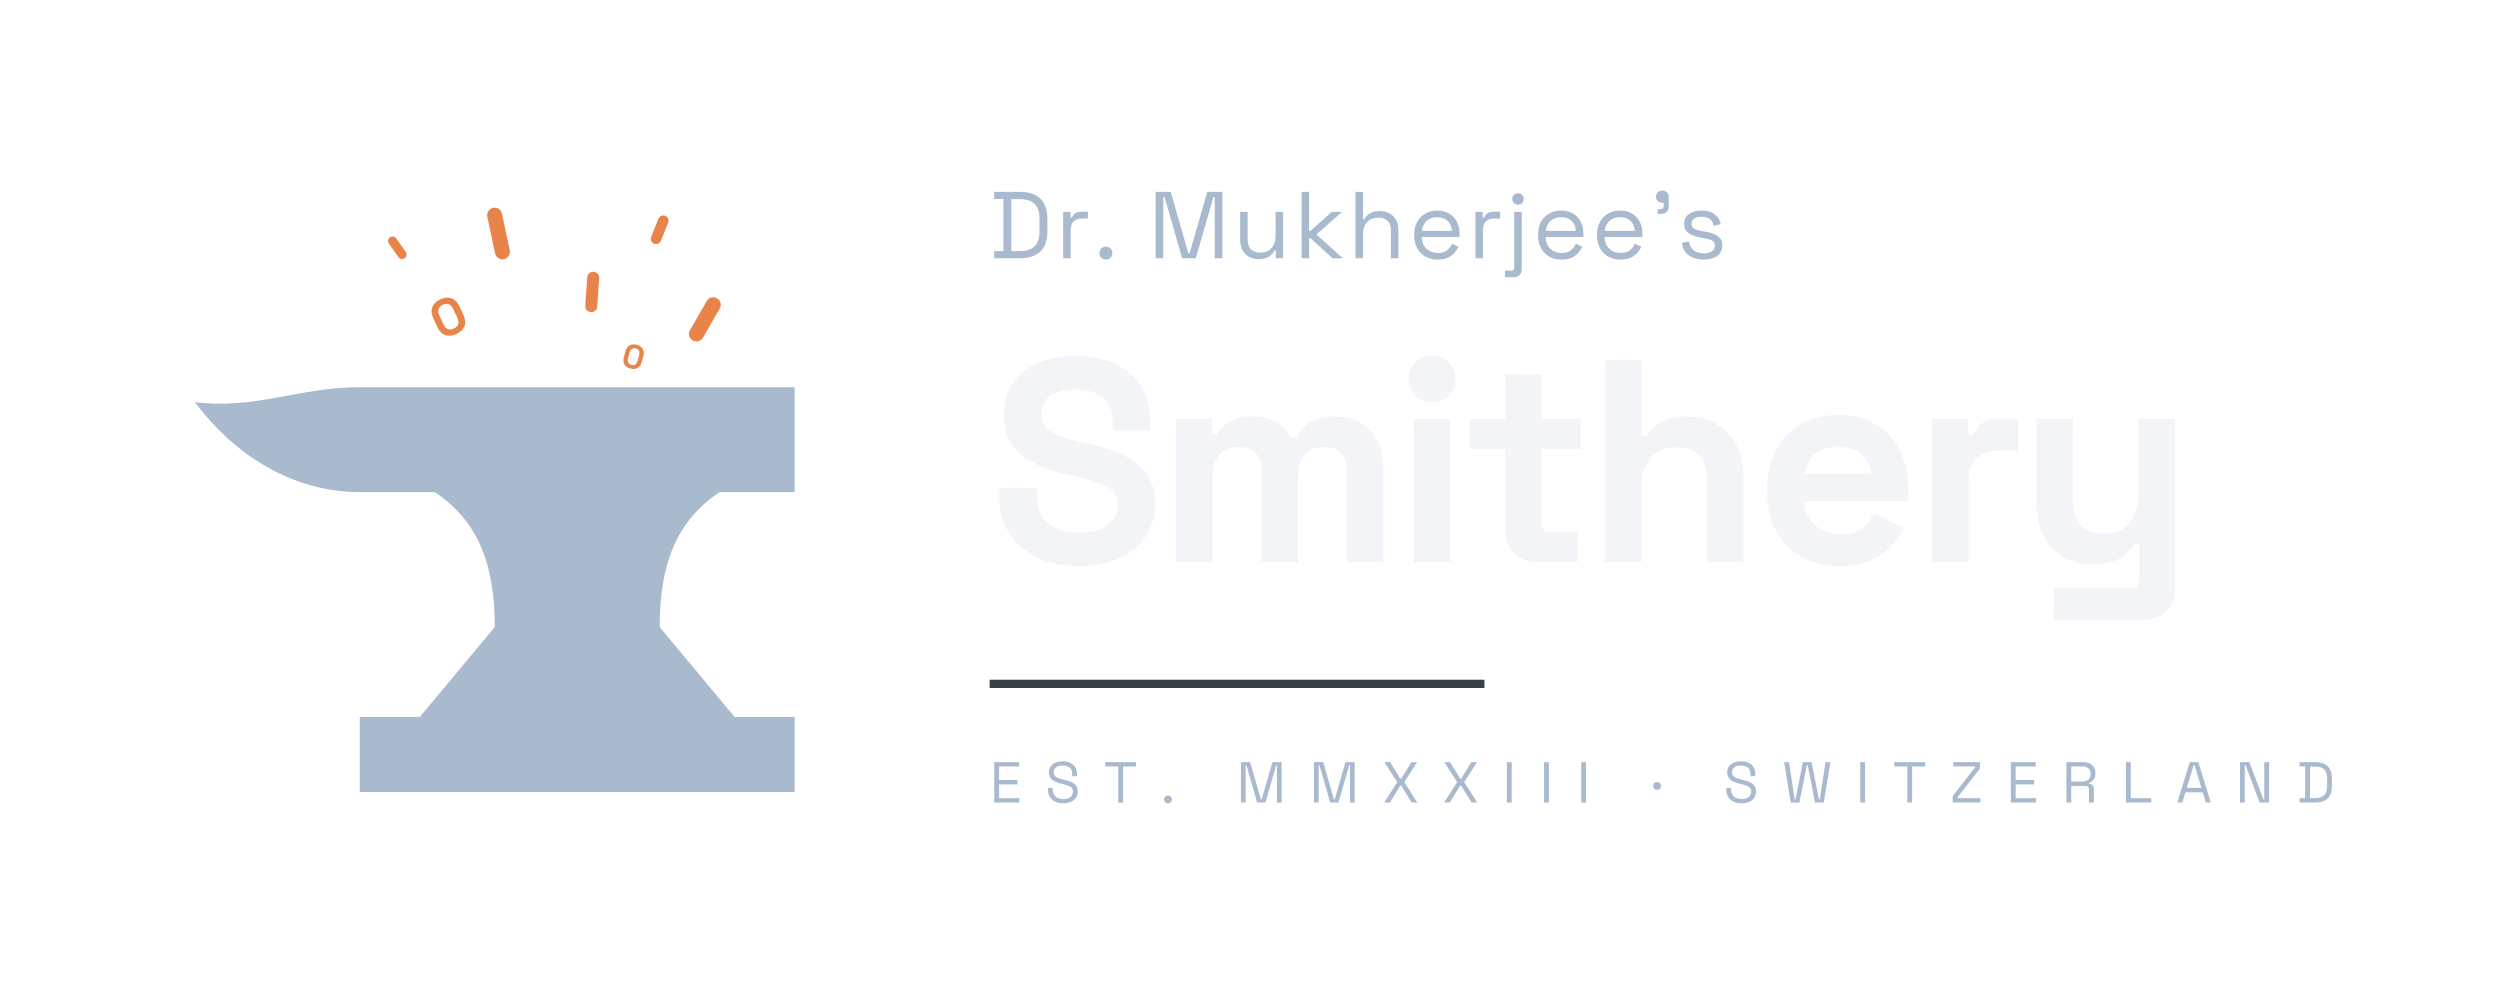
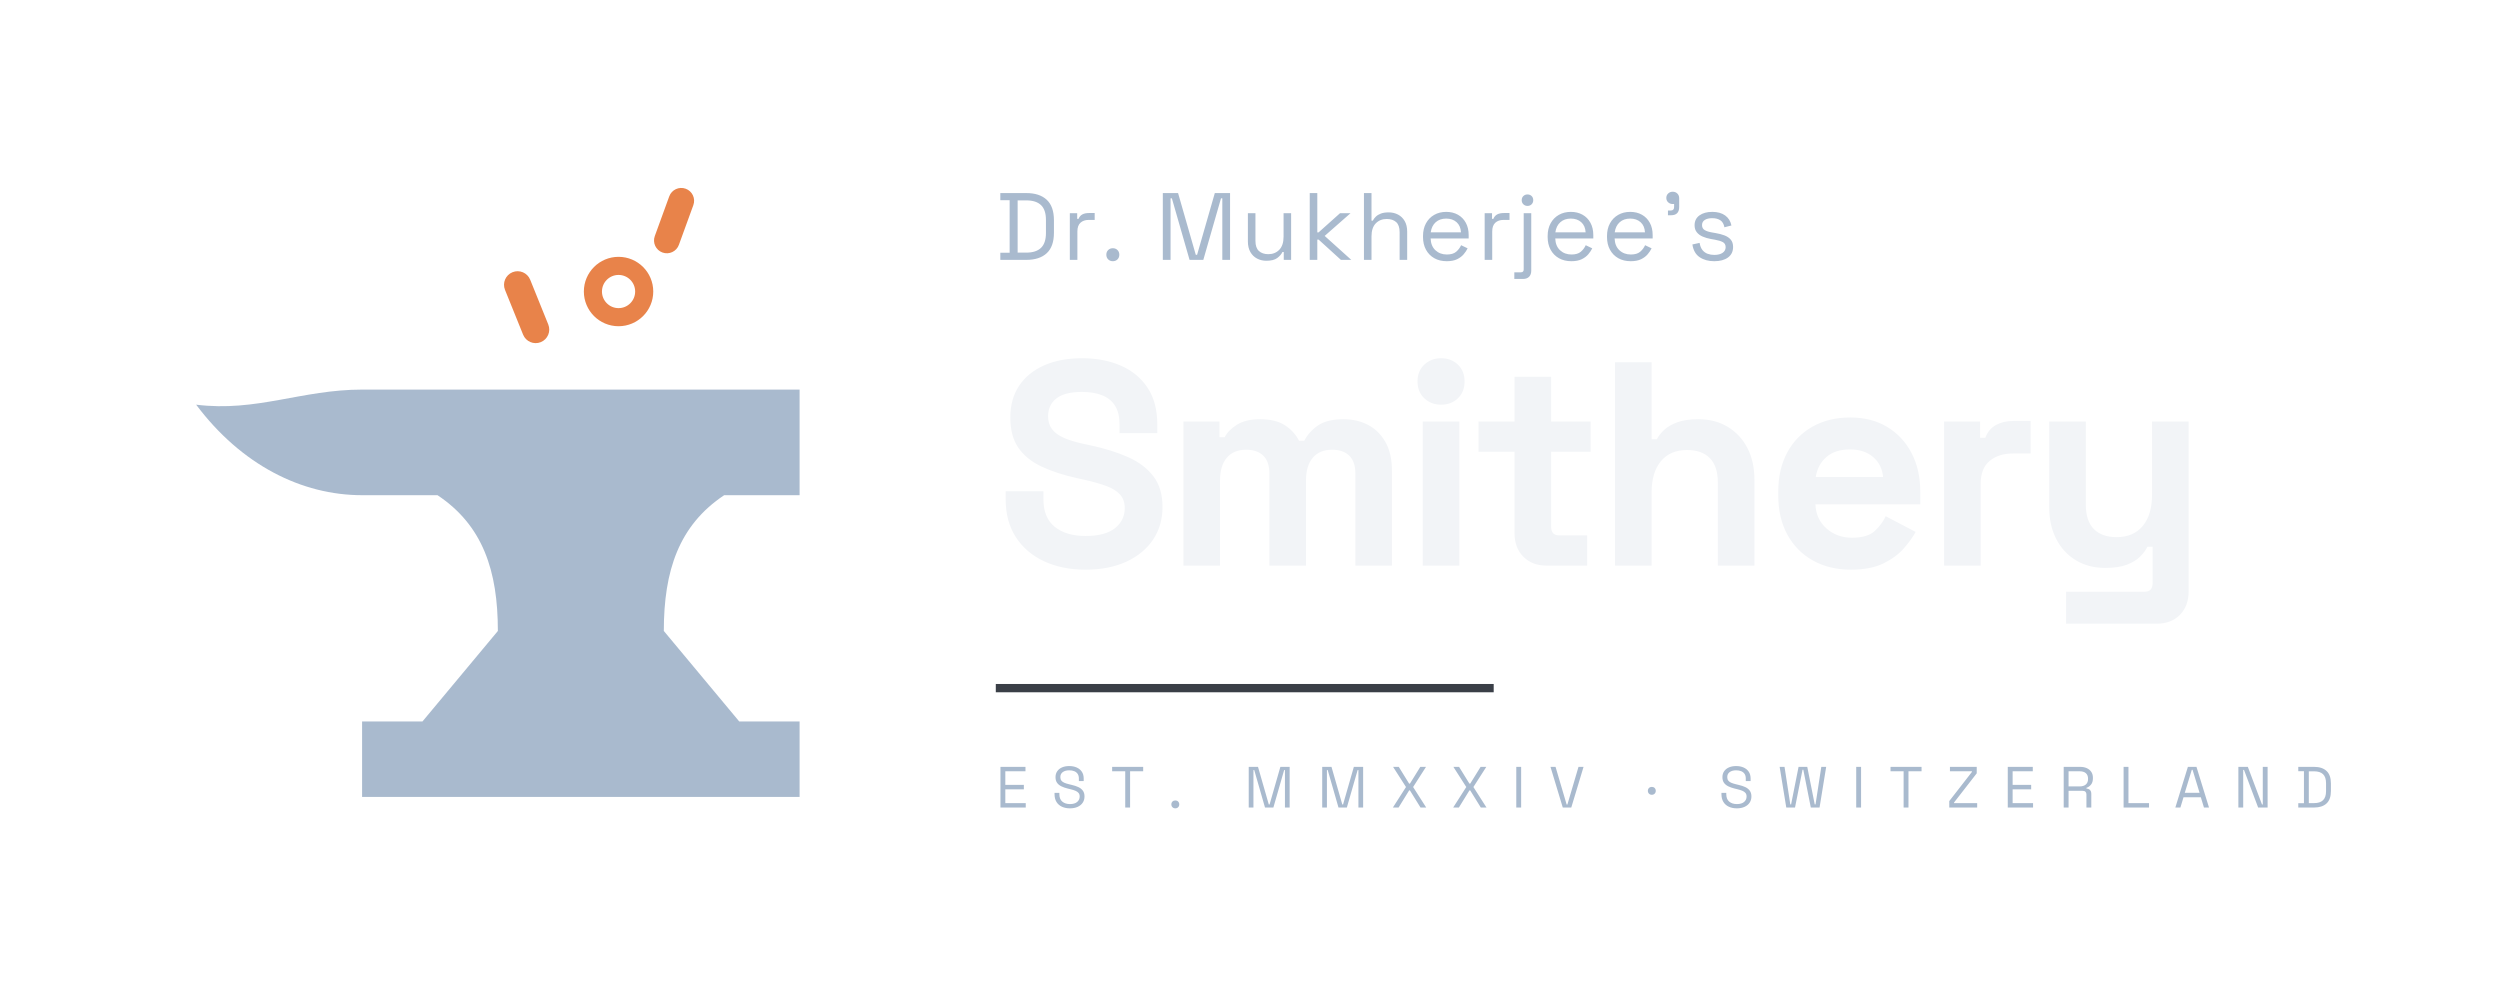
- <svg xmlns="http://www.w3.org/2000/svg" viewBox="0 0 606.298 238.712" width="606.298" height="238.712">
+ <svg xmlns="http://www.w3.org/2000/svg" viewBox="0 0 602.532 238.712" width="602.532" height="238.712">
  <g transform="translate(40 40)">
    <g transform="translate(0 2.992)">
      <g transform="scale(1.818) translate(-4 -2)">
-         <path d="M42.887 22.901Q42.1 23.268 41.422 23.056Q40.743 22.843 40.332 21.961L39.811 20.844Q39.412 19.988 39.679 19.319Q39.946 18.65 40.733 18.283Q41.526 17.913 42.207 18.14Q42.888 18.367 43.288 19.223L43.808 20.34Q44.22 21.222 43.95 21.877Q43.68 22.532 42.887 22.901ZM42.549 22.178Q43.025 21.956 43.129 21.591Q43.233 21.226 43.008 20.744L42.458 19.564Q42.23 19.075 41.863 18.942Q41.495 18.808 41.07 19.006Q40.632 19.21 40.51 19.584Q40.387 19.958 40.605 20.428L41.156 21.608Q41.389 22.109 41.738 22.252Q42.086 22.394 42.549 22.178Z" fill="#E8834A" />
-         <path d="M66.095 27.51Q65.556 27.365 65.31 26.98Q65.064 26.595 65.226 25.991L65.431 25.226Q65.588 24.639 65.996 24.42Q66.404 24.201 66.943 24.345Q67.487 24.491 67.728 24.884Q67.97 25.277 67.813 25.864L67.608 26.629Q67.446 27.233 67.042 27.444Q66.639 27.655 66.095 27.51ZM66.228 27.014Q66.554 27.102 66.756 26.965Q66.958 26.828 67.047 26.497L67.264 25.689Q67.353 25.354 67.227 25.137Q67.102 24.919 66.811 24.841Q66.511 24.761 66.296 24.894Q66.08 25.027 65.994 25.349L65.778 26.157Q65.686 26.501 65.798 26.715Q65.911 26.929 66.228 27.014Z" fill="#E8834A" />
-         <rect x="47.5" y="6" width="2" height="7" rx="1" fill="#E8834A" transform="rotate(-12 48.5 9.5)" />
-         <rect x="34.4" y="9.7" width="1.2" height="3.4" rx="0.6" fill="#E8834A" transform="rotate(-35 35 11.4)" />
-         <rect x="60.2" y="14.6" width="1.6" height="5.4" rx="0.8" fill="#E8834A" transform="rotate(4 61 17.3)" />
-         <rect x="69.3" y="7" width="1.4" height="4" rx="0.7" fill="#E8834A" transform="rotate(22 70 9)" />
-         <rect x="75" y="17.7" width="2" height="6.5" rx="1" fill="#E8834A" transform="rotate(30 76 21)" />
+         <rect x="50" y="14" width="3.6" height="10" rx="1.8" fill="#E8834A" transform="rotate(-22 52 19)" />
+         <circle cx="64" cy="17" r="3.4" fill="none" stroke="#E8834A" stroke-width="2.4" />
+         <rect x="69.5" y="3" width="3.4" height="9" rx="1.7" fill="#E8834A" transform="rotate(20 71 8)" />
        <path d="M30 30 H88 V44 H78 C72 48 70 54 70 62 L80 74 H88 V84 H30 V74 H38 L48 62 C48 54 46 48 40 44 H30 C22 44 14 40 8 32 C16 33 22 30 30 30 Z" fill="#A9BACE" />
      </g>
    </g>
    <g transform="translate(0 0)">
      <path d="M201.091 22.632V20.911H203.337V8.253H201.091V6.532H207.355Q210.533 6.532 212.273 8.144Q214.012 9.756 214.012 13.097V16.084Q214.012 19.425 212.273 21.028Q210.533 22.632 207.355 22.632ZM205.263 20.884H207.369Q209.699 20.884 210.893 19.739Q212.087 18.593 212.087 16.159V13.021Q212.087 10.564 210.893 9.43Q209.699 8.296 207.369 8.296H205.263ZM217.843 22.632V11.387H219.617V12.757H219.933Q220.235 12.018 220.854 11.68Q221.473 11.341 222.5 11.341H223.831V13.003H222.373Q221.154 13.003 220.409 13.679Q219.663 14.355 219.663 15.787V22.632ZM228.208 22.954Q227.529 22.954 227.085 22.514Q226.64 22.075 226.64 21.388Q226.64 20.701 227.085 20.263Q227.529 19.825 228.208 19.825Q228.886 19.825 229.328 20.265Q229.769 20.704 229.769 21.391Q229.769 22.078 229.328 22.516Q228.886 22.954 228.208 22.954ZM240.255 22.632V6.532H243.93L248.199 21.411H248.515L252.784 6.532H256.459V22.632H254.593V7.8H254.277L250.015 22.632H246.699L242.437 7.8H242.121V22.632ZM265.213 22.849Q263.977 22.849 262.96 22.313Q261.944 21.777 261.351 20.736Q260.758 19.696 260.758 18.195V11.387H262.578V18.063Q262.578 19.727 263.415 20.493Q264.251 21.26 265.686 21.26Q267.297 21.26 268.327 20.195Q269.357 19.13 269.357 17.036V11.387H271.177V22.632H269.403V20.729H269.087Q268.713 21.532 267.824 22.191Q266.934 22.849 265.213 22.849ZM275.665 22.632V6.532H277.485V16.005H277.801L282.961 11.387H285.492L279.262 16.858L285.676 22.632H283.175L277.801 17.742H277.485V22.632ZM288.729 22.632V6.532H290.549V13.182H290.865Q291.114 12.684 291.579 12.226Q292.043 11.768 292.797 11.477Q293.55 11.187 294.693 11.187Q295.945 11.187 296.954 11.723Q297.963 12.259 298.556 13.288Q299.148 14.316 299.148 15.824V22.632H297.328V15.956Q297.328 14.276 296.492 13.526Q295.655 12.776 294.221 12.776Q292.609 12.776 291.579 13.833Q290.549 14.89 290.549 16.983V22.632ZM308.683 22.954Q306.965 22.954 305.682 22.23Q304.399 21.505 303.682 20.191Q302.966 18.876 302.966 17.148V16.872Q302.966 15.127 303.679 13.82Q304.392 12.514 305.655 11.79Q306.919 11.065 308.556 11.065Q310.153 11.065 311.37 11.747Q312.588 12.43 313.278 13.687Q313.968 14.944 313.968 16.659V17.469H304.799Q304.862 19.295 305.959 20.317Q307.057 21.339 308.71 21.339Q310.174 21.339 310.953 20.679Q311.732 20.019 312.145 19.098L313.714 19.85Q313.376 20.562 312.766 21.28Q312.157 21.998 311.178 22.476Q310.198 22.954 308.683 22.954ZM304.822 15.993H312.118Q312.026 14.416 311.055 13.548Q310.084 12.681 308.549 12.681Q307.017 12.681 306.033 13.548Q305.049 14.416 304.822 15.993ZM317.824 22.632V11.387H319.598V12.757H319.914Q320.216 12.018 320.835 11.68Q321.454 11.341 322.481 11.341H323.812V13.003H322.354Q321.135 13.003 320.39 13.679Q319.644 14.355 319.644 15.787V22.632ZM324.971 27.232V25.63H326.553Q327.231 25.63 327.231 24.94V11.387H329.051V25.244Q329.051 26.172 328.533 26.702Q328.014 27.232 327.044 27.232ZM328.141 9.629Q327.555 9.629 327.153 9.237Q326.752 8.845 326.752 8.246Q326.752 7.63 327.153 7.247Q327.555 6.863 328.141 6.863Q328.75 6.863 329.14 7.247Q329.53 7.63 329.53 8.246Q329.53 8.845 329.14 9.237Q328.75 9.629 328.141 9.629ZM338.721 22.954Q337.003 22.954 335.72 22.23Q334.437 21.505 333.72 20.191Q333.004 18.876 333.004 17.148V16.872Q333.004 15.127 333.717 13.82Q334.43 12.514 335.693 11.79Q336.957 11.065 338.594 11.065Q340.191 11.065 341.408 11.747Q342.626 12.43 343.316 13.687Q344.006 14.944 344.006 16.659V17.469H334.837Q334.9 19.295 335.997 20.317Q337.095 21.339 338.748 21.339Q340.212 21.339 340.991 20.679Q341.77 20.019 342.183 19.098L343.752 19.85Q343.414 20.562 342.804 21.28Q342.195 21.998 341.216 22.476Q340.236 22.954 338.721 22.954ZM334.86 15.993H342.156Q342.064 14.416 341.093 13.548Q340.122 12.681 338.587 12.681Q337.055 12.681 336.071 13.548Q335.087 14.416 334.86 15.993ZM353.027 22.954Q351.309 22.954 350.026 22.23Q348.743 21.505 348.026 20.191Q347.31 18.876 347.31 17.148V16.872Q347.31 15.127 348.023 13.82Q348.736 12.514 349.999 11.79Q351.263 11.065 352.9 11.065Q354.497 11.065 355.714 11.747Q356.932 12.43 357.622 13.687Q358.312 14.944 358.312 16.659V17.469H349.143Q349.206 19.295 350.303 20.317Q351.401 21.339 353.054 21.339Q354.518 21.339 355.297 20.679Q356.076 20.019 356.489 19.098L358.058 19.85Q357.72 20.562 357.11 21.28Q356.501 21.998 355.522 22.476Q354.542 22.954 353.027 22.954ZM349.166 15.993H356.462Q356.37 14.416 355.399 13.548Q354.428 12.681 352.893 12.681Q351.361 12.681 350.377 13.548Q349.393 14.416 349.166 15.993ZM361.999 11.878V10.739H362.651Q363.481 10.739 363.481 9.91V9.174H363.155Q362.496 9.174 362.05 8.76Q361.604 8.347 361.604 7.708Q361.604 7.05 362.05 6.63Q362.496 6.21 363.155 6.21Q363.82 6.21 364.263 6.65Q364.706 7.089 364.706 7.768V9.89Q364.706 11.878 362.734 11.878ZM373.157 22.954Q371.073 22.954 369.638 21.988Q368.204 21.022 367.889 18.918L369.626 18.538Q369.803 19.637 370.314 20.268Q370.824 20.9 371.567 21.169Q372.31 21.438 373.157 21.438Q374.43 21.438 375.166 20.934Q375.902 20.431 375.902 19.575Q375.902 18.703 375.205 18.342Q374.509 17.981 373.284 17.765L372.346 17.601Q371.248 17.403 370.357 17.017Q369.466 16.631 368.942 15.967Q368.417 15.303 368.417 14.29Q368.417 12.768 369.586 11.917Q370.754 11.065 372.68 11.065Q374.589 11.065 375.781 11.924Q376.972 12.784 377.298 14.343L375.603 14.779Q375.387 13.579 374.611 13.08Q373.835 12.581 372.68 12.581Q371.542 12.581 370.876 13.008Q370.211 13.434 370.211 14.25Q370.211 15.064 370.834 15.442Q371.457 15.821 372.533 16.008L373.471 16.172Q374.661 16.37 375.618 16.733Q376.575 17.096 377.135 17.757Q377.696 18.417 377.696 19.515Q377.696 21.162 376.47 22.058Q375.244 22.954 373.157 22.954Z" fill="#A9BACE" />
      <path d="M221.63 97.298Q215.96 97.298 211.62 95.268Q207.28 93.238 204.83 89.458Q202.38 85.678 202.38 80.358V78.398H211.48V80.358Q211.48 84.768 214.21 86.973Q216.94 89.178 221.63 89.178Q226.39 89.178 228.735 87.288Q231.08 85.398 231.08 82.458Q231.08 80.428 229.925 79.168Q228.77 77.908 226.565 77.103Q224.36 76.298 221.21 75.598L219.6 75.248Q214.56 74.128 210.955 72.413Q207.35 70.698 205.425 67.898Q203.5 65.098 203.5 60.618Q203.5 56.138 205.635 52.953Q207.77 49.768 211.655 48.053Q215.54 46.338 220.79 46.338Q226.04 46.338 230.135 48.123Q234.23 49.908 236.575 53.443Q238.92 56.978 238.92 62.298V64.398H229.82V62.298Q229.82 59.498 228.735 57.783Q227.65 56.068 225.62 55.263Q223.59 54.458 220.79 54.458Q216.59 54.458 214.595 56.033Q212.6 57.608 212.6 60.338Q212.6 62.158 213.545 63.418Q214.49 64.678 216.38 65.518Q218.27 66.358 221.21 66.988L222.82 67.338Q228.07 68.458 231.955 70.208Q235.84 71.958 238.01 74.828Q240.18 77.698 240.18 82.178Q240.18 86.658 237.905 90.053Q235.63 93.448 231.465 95.373Q227.3 97.298 221.63 97.298ZM245.22 96.318V61.598H253.9V65.378H255.16Q256.07 63.628 258.17 62.333Q260.27 61.038 263.7 61.038Q267.41 61.038 269.65 62.473Q271.89 63.908 273.08 66.218H274.34Q275.53 63.978 277.7 62.508Q279.87 61.038 283.86 61.038Q287.08 61.038 289.705 62.403Q292.33 63.768 293.905 66.533Q295.48 69.298 295.48 73.498V96.318H286.66V74.128Q286.66 71.258 285.19 69.823Q283.72 68.388 281.06 68.388Q278.05 68.388 276.405 70.313Q274.76 72.238 274.76 75.808V96.318H265.94V74.128Q265.94 71.258 264.47 69.823Q263 68.388 260.34 68.388Q257.33 68.388 255.685 70.313Q254.04 72.238 254.04 75.808V96.318ZM302.9 96.318V61.598H311.72V96.318ZM307.31 57.538Q304.93 57.538 303.285 55.998Q301.64 54.458 301.64 51.938Q301.64 49.418 303.285 47.878Q304.93 46.338 307.31 46.338Q309.76 46.338 311.37 47.878Q312.98 49.418 312.98 51.938Q312.98 54.458 311.37 55.998Q309.76 57.538 307.31 57.538ZM332.72 96.318Q329.29 96.318 327.155 94.183Q325.02 92.048 325.02 88.478V68.878H316.34V61.598H325.02V50.818H333.84V61.598H343.36V68.878H333.84V86.938Q333.84 89.038 335.8 89.038H342.52V96.318ZM349.24 96.318V47.318H358.06V65.868H359.32Q359.88 64.748 361.07 63.628Q362.26 62.508 364.255 61.773Q366.25 61.038 369.33 61.038Q373.39 61.038 376.435 62.893Q379.48 64.748 381.16 68.003Q382.84 71.258 382.84 75.598V96.318H374.02V76.298Q374.02 72.378 372.095 70.418Q370.17 68.458 366.6 68.458Q362.54 68.458 360.3 71.153Q358.06 73.848 358.06 78.678V96.318ZM406.08 97.298Q400.9 97.298 396.945 95.093Q392.99 92.888 390.785 88.863Q388.58 84.838 388.58 79.378V78.538Q388.58 73.078 390.75 69.053Q392.92 65.028 396.84 62.823Q400.76 60.618 405.94 60.618Q411.05 60.618 414.83 62.893Q418.61 65.168 420.71 69.193Q422.81 73.218 422.81 78.538V81.548H397.54Q397.68 85.118 400.2 87.358Q402.72 89.598 406.36 89.598Q410.07 89.598 411.82 87.988Q413.57 86.378 414.48 84.418L421.69 88.198Q420.71 90.018 418.855 92.153Q417 94.288 413.92 95.793Q410.84 97.298 406.08 97.298ZM397.61 74.968H413.85Q413.57 71.958 411.435 70.138Q409.3 68.318 405.87 68.318Q402.3 68.318 400.2 70.138Q398.1 71.958 397.61 74.968ZM428.55 96.318V61.598H437.23V65.518H438.49Q439.26 63.418 441.045 62.438Q442.83 61.458 445.21 61.458H449.41V69.298H445.07Q441.71 69.298 439.54 71.083Q437.37 72.868 437.37 76.578V96.318ZM457.95 110.318V102.618H476.85Q478.81 102.618 478.81 100.518V91.768H477.55Q476.99 92.958 475.8 94.148Q474.61 95.338 472.58 96.108Q470.55 96.878 467.4 96.878Q463.34 96.878 460.295 95.023Q457.25 93.168 455.57 89.878Q453.89 86.588 453.89 82.318V61.598H462.71V81.618Q462.71 85.538 464.635 87.498Q466.56 89.458 470.13 89.458Q474.19 89.458 476.43 86.763Q478.67 84.068 478.67 79.238V61.598H487.49V102.478Q487.49 106.048 485.39 108.183Q483.29 110.318 479.79 110.318Z" fill="#F2F4F7" />
-       <path d="M201.123 154.624V144.824H207.154V145.888H202.295V149.17H206.762V150.234H202.295V153.56H207.219V154.624ZM217.868 154.82Q216.793 154.82 215.955 154.439Q215.117 154.058 214.637 153.297Q214.157 152.536 214.157 151.392V151.09H215.321V151.392Q215.321 152.612 216.031 153.202Q216.741 153.792 217.868 153.792Q219.009 153.792 219.612 153.28Q220.215 152.768 220.215 151.971Q220.215 151.436 219.944 151.11Q219.673 150.783 219.183 150.582Q218.692 150.381 218.032 150.222L217.303 150.042Q216.444 149.828 215.787 149.505Q215.131 149.182 214.761 148.657Q214.391 148.131 214.391 147.305Q214.391 146.479 214.808 145.876Q215.225 145.274 215.967 144.951Q216.709 144.628 217.7 144.628Q218.69 144.628 219.479 144.97Q220.268 145.312 220.727 145.979Q221.186 146.647 221.186 147.651V148.24H220.023V147.651Q220.023 146.942 219.721 146.504Q219.42 146.067 218.894 145.861Q218.369 145.656 217.7 145.656Q216.73 145.656 216.143 146.08Q215.555 146.504 215.555 147.289Q215.555 147.812 215.803 148.133Q216.052 148.455 216.514 148.653Q216.977 148.851 217.625 149.007L218.354 149.186Q219.205 149.38 219.888 149.695Q220.57 150.01 220.975 150.55Q221.379 151.089 221.379 151.955Q221.379 152.821 220.944 153.465Q220.509 154.11 219.72 154.465Q218.932 154.82 217.868 154.82ZM231.194 154.624V145.888H228.04V144.824H235.52V145.888H232.366V154.624ZM243.266 154.82Q242.853 154.82 242.582 154.552Q242.312 154.285 242.312 153.867Q242.312 153.449 242.582 153.182Q242.853 152.915 243.266 152.915Q243.679 152.915 243.948 153.183Q244.216 153.451 244.216 153.869Q244.216 154.287 243.948 154.553Q243.679 154.82 243.266 154.82ZM260.959 154.624V144.824H263.196L265.795 153.881H265.987L268.585 144.824H270.823V154.624H269.687V145.596H269.494L266.9 154.624H264.882L262.287 145.596H262.095V154.624ZM278.669 154.624V144.824H280.906L283.505 153.881H283.697L286.295 144.824H288.533V154.624H287.397V145.596H287.204L284.61 154.624H282.592L279.997 145.596H279.805V154.624ZM295.703 154.624 298.861 149.682 295.751 144.824H297.125L299.618 148.863H299.81L302.313 144.824H303.687L300.577 149.682L303.735 154.624H302.361L299.81 150.501H299.618L297.078 154.624ZM310.235 154.624 313.393 149.682 310.283 144.824H311.657L314.15 148.863H314.342L316.845 144.824H318.219L315.109 149.682L318.267 154.624H316.893L314.342 150.501H314.15L311.61 154.624ZM325.443 154.624V144.824H326.615V154.624ZM334.459 154.624V144.824H335.631V154.624ZM343.475 154.624V144.824H344.647V154.624ZM361.875 151.552Q361.462 151.552 361.192 151.285Q360.921 151.017 360.921 150.599Q360.921 150.181 361.192 149.914Q361.462 149.648 361.875 149.648Q362.288 149.648 362.557 149.915Q362.826 150.183 362.826 150.601Q362.826 151.019 362.557 151.286Q362.288 151.552 361.875 151.552ZM382.368 154.82Q381.293 154.82 380.455 154.439Q379.617 154.058 379.137 153.297Q378.657 152.536 378.657 151.392V151.09H379.821V151.392Q379.821 152.612 380.531 153.202Q381.241 153.792 382.368 153.792Q383.509 153.792 384.112 153.28Q384.715 152.768 384.715 151.971Q384.715 151.436 384.444 151.11Q384.173 150.783 383.683 150.582Q383.192 150.381 382.532 150.222L381.803 150.042Q380.944 149.828 380.287 149.505Q379.631 149.182 379.261 148.657Q378.891 148.131 378.891 147.305Q378.891 146.479 379.308 145.876Q379.725 145.274 380.467 144.951Q381.209 144.628 382.2 144.628Q383.19 144.628 383.979 144.97Q384.768 145.312 385.227 145.979Q385.686 146.647 385.686 147.651V148.24H384.523V147.651Q384.523 146.942 384.221 146.504Q383.92 146.067 383.394 145.861Q382.869 145.656 382.2 145.656Q381.23 145.656 380.643 146.08Q380.055 146.504 380.055 147.289Q380.055 147.812 380.303 148.133Q380.552 148.455 381.014 148.653Q381.477 148.851 382.125 149.007L382.854 149.186Q383.705 149.38 384.388 149.695Q385.07 150.01 385.475 150.55Q385.879 151.089 385.879 151.955Q385.879 152.821 385.444 153.465Q385.009 154.11 384.22 154.465Q383.432 154.82 382.368 154.82ZM394.28 154.624 392.683 144.824H393.861L395.251 153.873H395.443L397.242 144.824H399.34L401.139 153.873H401.331L402.721 144.824H403.899L402.302 154.624H400.194L398.387 145.518H398.195L396.388 154.624ZM411.137 154.624V144.824H412.309V154.624ZM422.56 154.624V145.888H419.406V144.824H426.886V145.888H423.732V154.624ZM433.566 154.624V153.067L439.026 146.044V145.88H433.726V144.824H440.183V146.381L434.722 153.404V153.568H440.29V154.624ZM447.663 154.624V144.824H453.694V145.888H448.835V149.17H453.302V150.234H448.835V153.56H453.759V154.624ZM461.145 154.624V144.824H465.103Q466.017 144.824 466.708 145.136Q467.399 145.448 467.792 146.031Q468.184 146.614 468.184 147.432V147.58Q468.184 148.542 467.725 149.103Q467.265 149.664 466.629 149.866V150.058Q467.139 150.076 467.467 150.389Q467.795 150.701 467.795 151.329V154.624H466.623V151.475Q466.623 151.06 466.398 150.83Q466.174 150.6 465.708 150.6H462.317V154.624ZM462.317 149.536H464.986Q465.952 149.536 466.482 149.07Q467.012 148.604 467.012 147.757V147.667Q467.012 146.82 466.494 146.354Q465.976 145.888 464.986 145.888H462.317ZM475.579 154.624V144.824H476.751V153.56H481.708V154.624ZM488.051 154.624 491.075 144.824H493.142L496.165 154.624H494.947L494.196 152.15H490.02L489.27 154.624ZM490.325 151.078H493.891L492.204 145.539H492.012ZM503.243 154.624V144.824H505.524L508.931 153.881H509.124V144.824H510.288V154.624H508.006L504.599 145.557H504.407V154.624ZM517.68 154.624V153.577H519.047V145.871H517.68V144.824H521.493Q523.427 144.824 524.486 145.805Q525.545 146.786 525.545 148.82V150.638Q525.545 152.672 524.486 153.648Q523.427 154.624 521.493 154.624ZM520.219 153.56H521.501Q522.92 153.56 523.646 152.863Q524.373 152.166 524.373 150.684V148.774Q524.373 147.278 523.646 146.588Q522.92 145.898 521.501 145.898H520.219Z" fill="#A9BACE" />
+       <path d="M201.123 154.624V144.824H207.154V145.888H202.295V149.17H206.762V150.234H202.295V153.56H207.219V154.624ZM217.868 154.82Q216.793 154.82 215.955 154.439Q215.117 154.058 214.637 153.297Q214.157 152.536 214.157 151.392V151.09H215.321V151.392Q215.321 152.612 216.031 153.202Q216.741 153.792 217.868 153.792Q219.009 153.792 219.612 153.28Q220.215 152.768 220.215 151.971Q220.215 151.436 219.944 151.11Q219.673 150.783 219.183 150.582Q218.692 150.381 218.032 150.222L217.303 150.042Q216.444 149.828 215.787 149.505Q215.131 149.182 214.761 148.657Q214.391 148.131 214.391 147.305Q214.391 146.479 214.808 145.876Q215.225 145.274 215.967 144.951Q216.709 144.628 217.7 144.628Q218.69 144.628 219.479 144.97Q220.268 145.312 220.727 145.979Q221.186 146.647 221.186 147.651V148.24H220.023V147.651Q220.023 146.942 219.721 146.504Q219.42 146.067 218.894 145.861Q218.369 145.656 217.7 145.656Q216.73 145.656 216.143 146.08Q215.555 146.504 215.555 147.289Q215.555 147.812 215.803 148.133Q216.052 148.455 216.514 148.653Q216.977 148.851 217.625 149.007L218.354 149.186Q219.205 149.38 219.888 149.695Q220.57 150.01 220.975 150.55Q221.379 151.089 221.379 151.955Q221.379 152.821 220.944 153.465Q220.509 154.11 219.72 154.465Q218.932 154.82 217.868 154.82ZM231.194 154.624V145.888H228.04V144.824H235.52V145.888H232.366V154.624ZM243.266 154.82Q242.853 154.82 242.582 154.552Q242.312 154.285 242.312 153.867Q242.312 153.449 242.582 153.182Q242.853 152.915 243.266 152.915Q243.679 152.915 243.948 153.183Q244.216 153.451 244.216 153.869Q244.216 154.287 243.948 154.553Q243.679 154.82 243.266 154.82ZM260.959 154.624V144.824H263.196L265.795 153.881H265.987L268.585 144.824H270.823V154.624H269.687V145.596H269.494L266.9 154.624H264.882L262.287 145.596H262.095V154.624ZM278.669 154.624V144.824H280.906L283.505 153.881H283.697L286.295 144.824H288.533V154.624H287.397V145.596H287.204L284.61 154.624H282.592L279.997 145.596H279.805V154.624ZM295.703 154.624 298.861 149.682 295.751 144.824H297.125L299.618 148.863H299.81L302.313 144.824H303.687L300.577 149.682L303.735 154.624H302.361L299.81 150.501H299.618L297.078 154.624ZM310.235 154.624 313.393 149.682 310.283 144.824H311.657L314.15 148.863H314.342L316.845 144.824H318.219L315.109 149.682L318.267 154.624H316.893L314.342 150.501H314.15L311.61 154.624ZM325.443 154.624V144.824H326.615V154.624ZM336.647 154.624 333.687 144.824H334.906L337.584 153.911H337.76L340.438 144.824H341.656L338.697 154.624ZM358.109 151.552Q357.696 151.552 357.426 151.285Q357.155 151.017 357.155 150.599Q357.155 150.181 357.426 149.914Q357.696 149.648 358.109 149.648Q358.522 149.648 358.791 149.915Q359.06 150.183 359.06 150.601Q359.06 151.019 358.791 151.286Q358.522 151.552 358.109 151.552ZM378.602 154.82Q377.527 154.82 376.689 154.439Q375.851 154.058 375.371 153.297Q374.891 152.536 374.891 151.392V151.09H376.055V151.392Q376.055 152.612 376.765 153.202Q377.475 153.792 378.602 153.792Q379.743 153.792 380.346 153.28Q380.949 152.768 380.949 151.971Q380.949 151.436 380.678 151.11Q380.407 150.783 379.917 150.582Q379.426 150.381 378.766 150.222L378.037 150.042Q377.178 149.828 376.521 149.505Q375.865 149.182 375.495 148.657Q375.125 148.131 375.125 147.305Q375.125 146.479 375.542 145.876Q375.959 145.274 376.701 144.951Q377.443 144.628 378.434 144.628Q379.424 144.628 380.213 144.97Q381.002 145.312 381.461 145.979Q381.92 146.647 381.92 147.651V148.24H380.757V147.651Q380.757 146.942 380.455 146.504Q380.154 146.067 379.628 145.861Q379.103 145.656 378.434 145.656Q377.464 145.656 376.877 146.08Q376.289 146.504 376.289 147.289Q376.289 147.812 376.537 148.133Q376.786 148.455 377.248 148.653Q377.711 148.851 378.359 149.007L379.088 149.186Q379.939 149.38 380.622 149.695Q381.304 150.01 381.709 150.55Q382.113 151.089 382.113 151.955Q382.113 152.821 381.678 153.465Q381.243 154.11 380.454 154.465Q379.666 154.82 378.602 154.82ZM390.514 154.624 388.917 144.824H390.095L391.485 153.873H391.677L393.476 144.824H395.574L397.373 153.873H397.565L398.955 144.824H400.133L398.536 154.624H396.428L394.621 145.518H394.429L392.622 154.624ZM407.371 154.624V144.824H408.543V154.624ZM418.794 154.624V145.888H415.64V144.824H423.12V145.888H419.966V154.624ZM429.8 154.624V153.067L435.26 146.044V145.88H429.96V144.824H436.417V146.381L430.956 153.404V153.568H436.524V154.624ZM443.897 154.624V144.824H449.928V145.888H445.069V149.17H449.536V150.234H445.069V153.56H449.993V154.624ZM457.379 154.624V144.824H461.337Q462.251 144.824 462.942 145.136Q463.633 145.448 464.026 146.031Q464.418 146.614 464.418 147.432V147.58Q464.418 148.542 463.959 149.103Q463.499 149.664 462.863 149.866V150.058Q463.373 150.076 463.701 150.389Q464.029 150.701 464.029 151.329V154.624H462.857V151.475Q462.857 151.06 462.632 150.83Q462.408 150.6 461.942 150.6H458.551V154.624ZM458.551 149.536H461.22Q462.186 149.536 462.716 149.07Q463.246 148.604 463.246 147.757V147.667Q463.246 146.82 462.728 146.354Q462.21 145.888 461.22 145.888H458.551ZM471.813 154.624V144.824H472.985V153.56H477.942V154.624ZM484.285 154.624 487.309 144.824H489.376L492.399 154.624H491.181L490.43 152.15H486.254L485.504 154.624ZM486.559 151.078H490.125L488.438 145.539H488.246ZM499.477 154.624V144.824H501.758L505.165 153.881H505.358V144.824H506.522V154.624H504.24L500.833 145.557H500.641V154.624ZM513.914 154.624V153.577H515.281V145.871H513.914V144.824H517.727Q519.661 144.824 520.72 145.805Q521.779 146.786 521.779 148.82V150.638Q521.779 152.672 520.72 153.648Q519.661 154.624 517.727 154.624ZM516.453 153.56H517.735Q519.154 153.56 519.88 152.863Q520.607 152.166 520.607 150.684V148.774Q520.607 147.278 519.88 146.588Q519.154 145.898 517.735 145.898H516.453Z" fill="#A9BACE" />
      <rect x="200" y="124.848" width="120" height="2" fill="#3A3F47" />
    </g>
  </g>
</svg>
